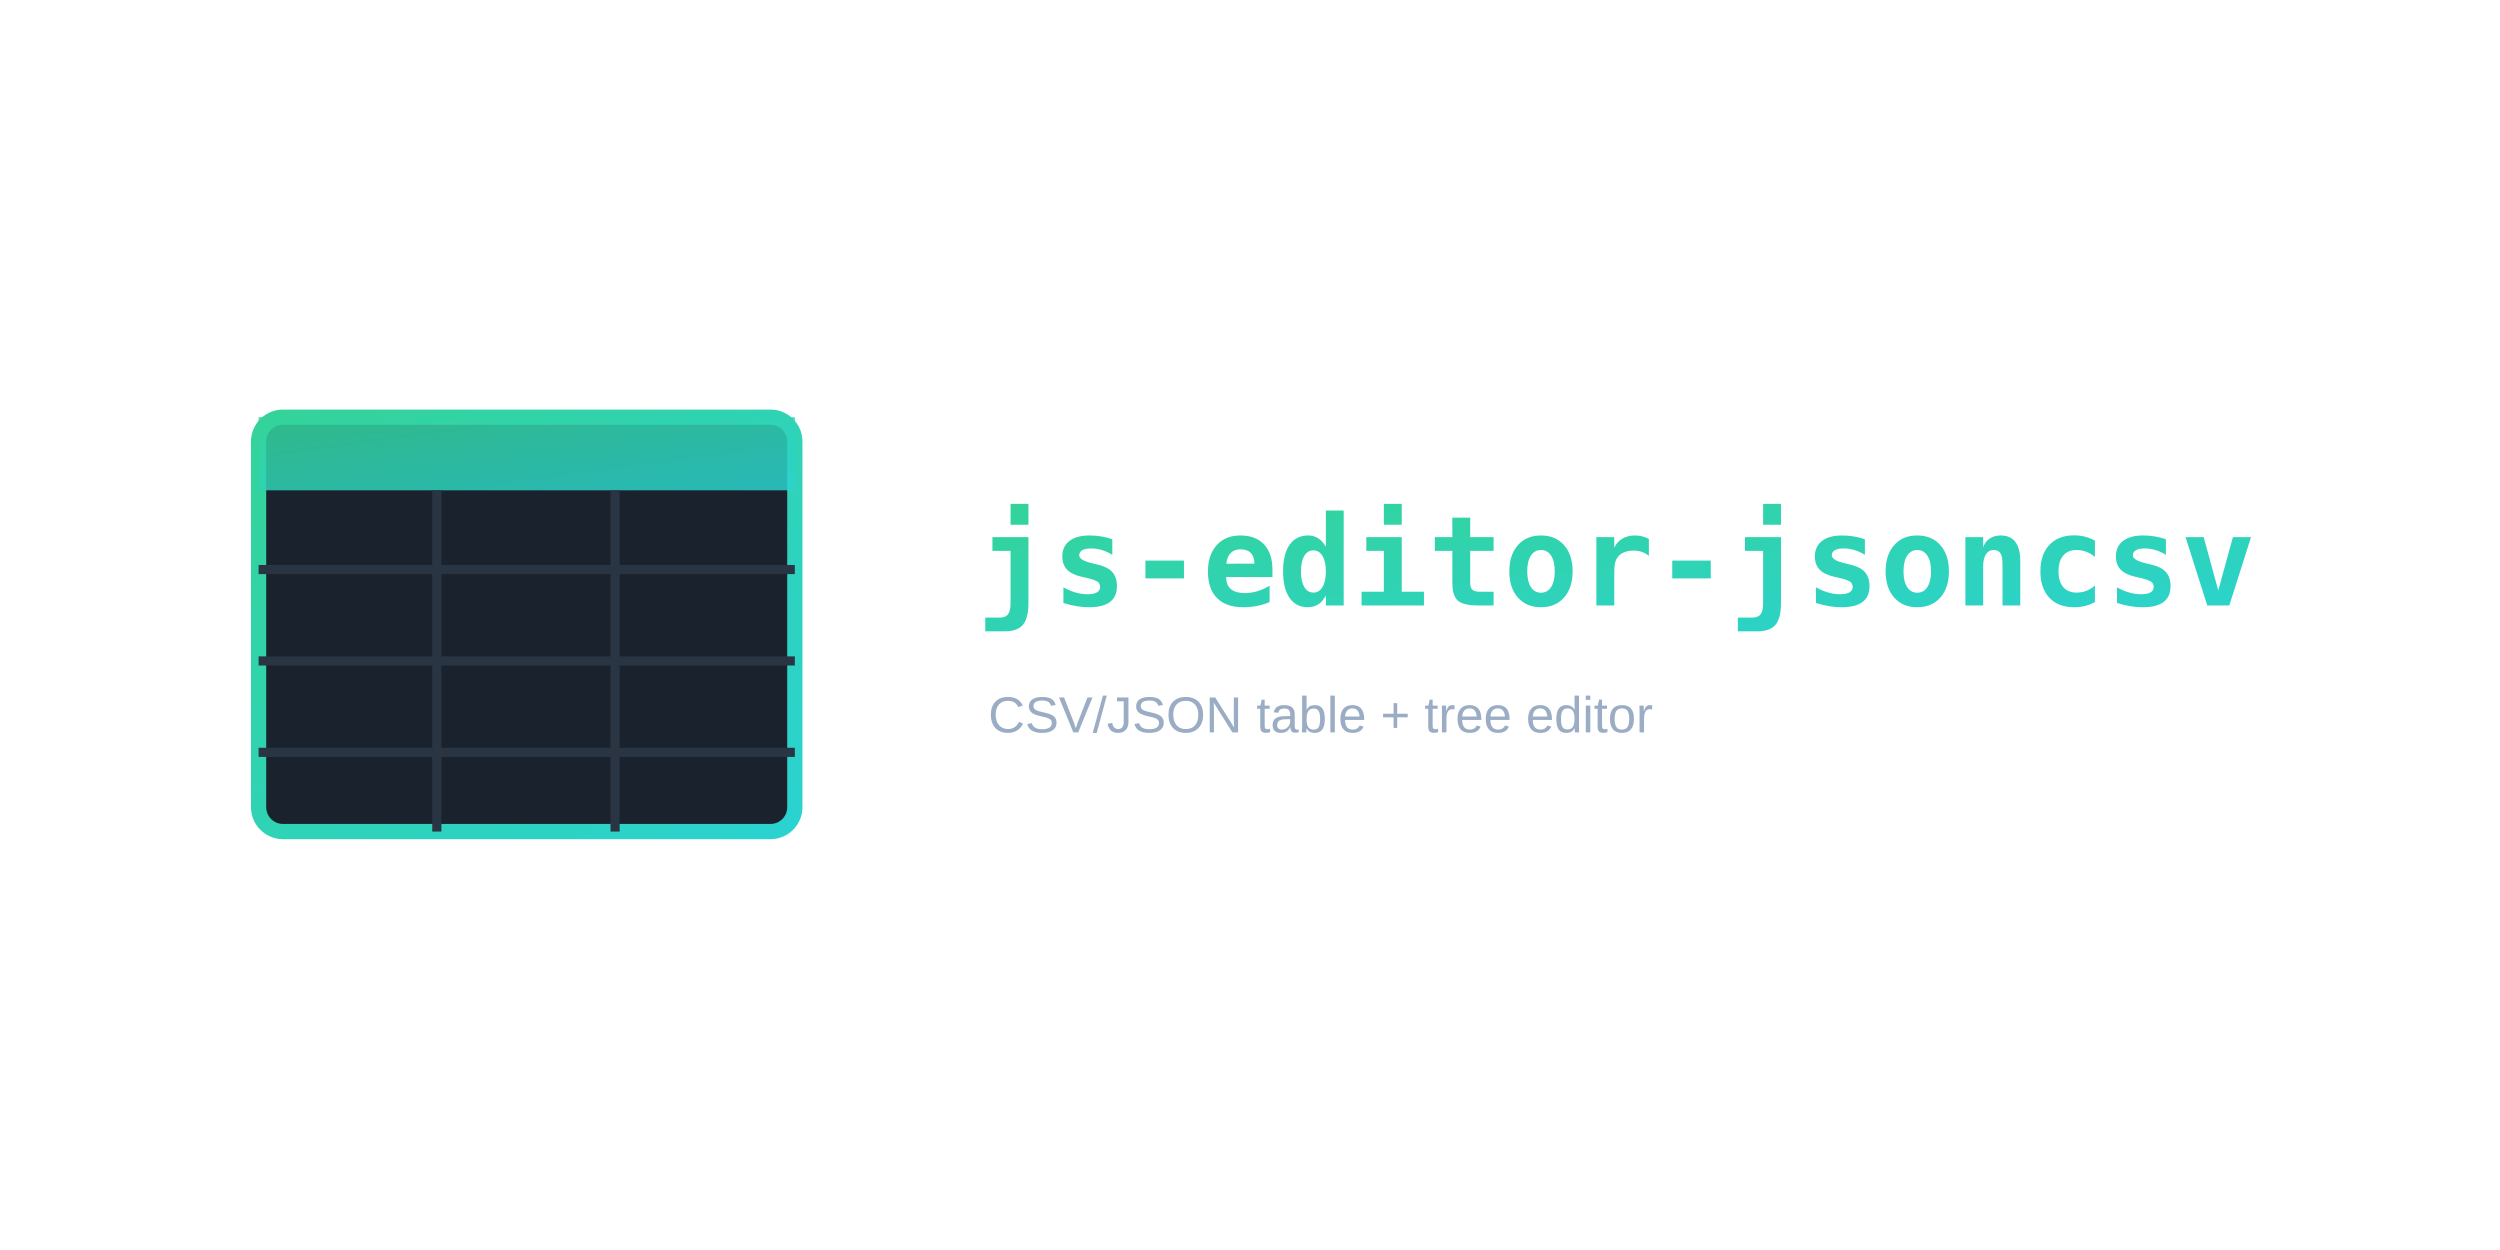
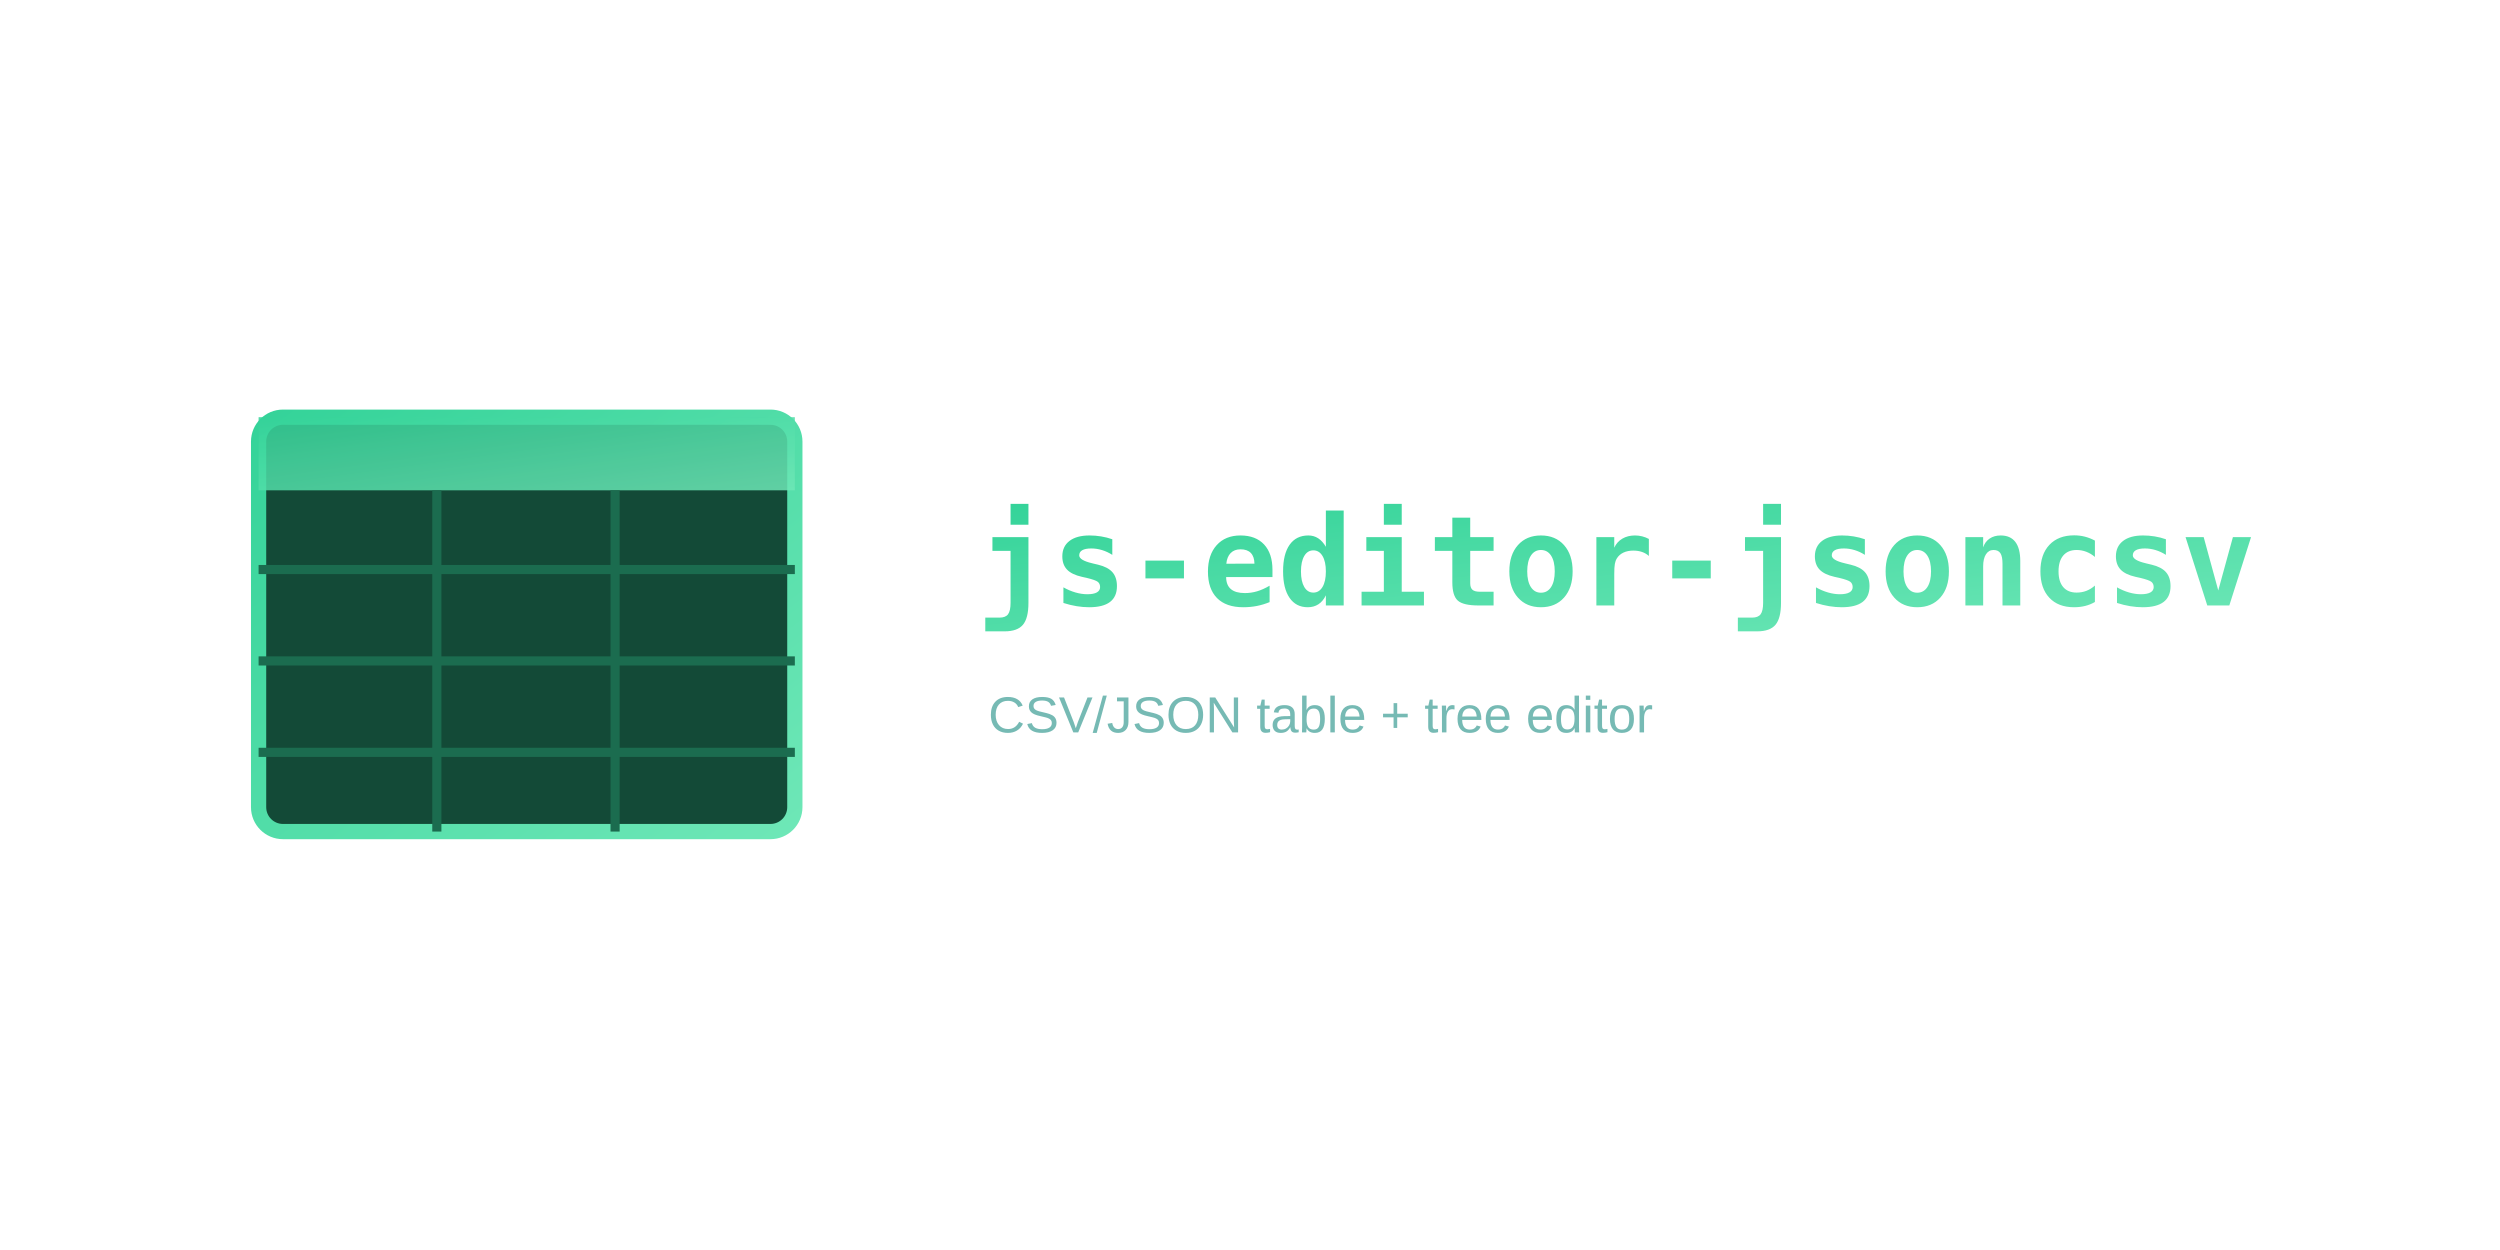
<svg xmlns="http://www.w3.org/2000/svg" viewBox="0 0 1280 640" width="1280" height="640" role="img" aria-label="js-editor-jsoncsv">
  <defs>
    <linearGradient id="ac" x1="0" y1="0" x2="1" y2="1">
      <stop offset="0" stop-color="#34d399" />
-       <stop offset="1" stop-color="#2ad3d0" />
+       <stop offset="1" stop-color="#6ee7b7" />
    </linearGradient>
    <linearGradient id="gWarm" x1="0%" y1="0%" x2="100%" y2="0%">
      <stop offset="0%" stop-color="#34d399" />
-       <stop offset="100%" stop-color="#2ad3d0" />
+       <stop offset="100%" stop-color="#6ee7b7" />
    </linearGradient>
    <linearGradient id="canvasGrad" x1="0%" y1="0%" x2="100%" y2="100%">
-       <stop offset="0%" stop-color="#0a0e14" />
-       <stop offset="45%" stop-color="#151c28" />
-       <stop offset="100%" stop-color="#0c1820" />
-     </linearGradient>
-     <linearGradient id="bg" x1="0" y1="0" x2="1" y2="1">
-       <stop offset="0" stop-color="#1e1b4b" />
-       <stop offset="0.55" stop-color="#0f3a4a" />
-       <stop offset="1" stop-color="#0f766e" />
+       <stop offset="0%" stop-color="#091a16" />
+       <stop offset="45%" stop-color="#103f2e" />
+       <stop offset="100%" stop-color="#071611" />
    </linearGradient>
    <radialGradient id="glowA" cx="18%" cy="22%" r="55%">
-       <stop offset="0%" stop-color="#34d399" stop-opacity="0.22" />
+       <stop offset="0%" stop-color="#34d399" stop-opacity="0.28" />
      <stop offset="100%" stop-color="#34d399" stop-opacity="0" />
    </radialGradient>
    <radialGradient id="glowB" cx="88%" cy="78%" r="50%">
-       <stop offset="0%" stop-color="#2ad3d0" stop-opacity="0.20" />
-       <stop offset="100%" stop-color="#2ad3d0" stop-opacity="0" />
+       <stop offset="0%" stop-color="#6ee7b7" stop-opacity="0.24" />
+       <stop offset="100%" stop-color="#6ee7b7" stop-opacity="0" />
    </radialGradient>
  </defs>
  <g transform="translate(70 120) scale(0.78)">
-     <rect x="80" y="120" width="352" height="272" rx="16" fill="#1a222d" stroke="url(#ac)" stroke-width="10" />
+     <rect x="80" y="120" width="352" height="272" rx="16" fill="#134a37" stroke="url(#ac)" stroke-width="10" />
    <rect x="80" y="120" width="352" height="48" fill="url(#ac)" opacity="0.85" />
-     <line x1="80" y1="220" x2="432" y2="220" stroke="#2a3544" stroke-width="6" />
-     <line x1="80" y1="280" x2="432" y2="280" stroke="#2a3544" stroke-width="6" />
-     <line x1="80" y1="340" x2="432" y2="340" stroke="#2a3544" stroke-width="6" />
-     <line x1="197" y1="168" x2="197" y2="392" stroke="#2a3544" stroke-width="6" />
-     <line x1="314" y1="168" x2="314" y2="392" stroke="#2a3544" stroke-width="6" />
+     <line x1="80" y1="220" x2="432" y2="220" stroke="#1b6c4f" stroke-width="6" />
+     <line x1="80" y1="280" x2="432" y2="280" stroke="#1b6c4f" stroke-width="6" />
+     <line x1="80" y1="340" x2="432" y2="340" stroke="#1b6c4f" stroke-width="6" />
+     <line x1="197" y1="168" x2="197" y2="392" stroke="#1b6c4f" stroke-width="6" />
+     <line x1="314" y1="168" x2="314" y2="392" stroke="#1b6c4f" stroke-width="6" />
  </g>
  <text x="500" y="310" font-family="Consolas, Cascadia Mono, monospace" font-weight="700" font-size="64" fill="url(#ac)">js-editor-jsoncsv</text>
-   <text x="506" y="375" font-family="Segoe UI, Arial, sans-serif" font-size="26" fill="#9aadc4">CSV/JSON table + tree editor</text>
+   <text x="506" y="375" font-family="Segoe UI, Arial, sans-serif" font-size="26" fill="#76bab4">CSV/JSON table + tree editor</text>
</svg>
